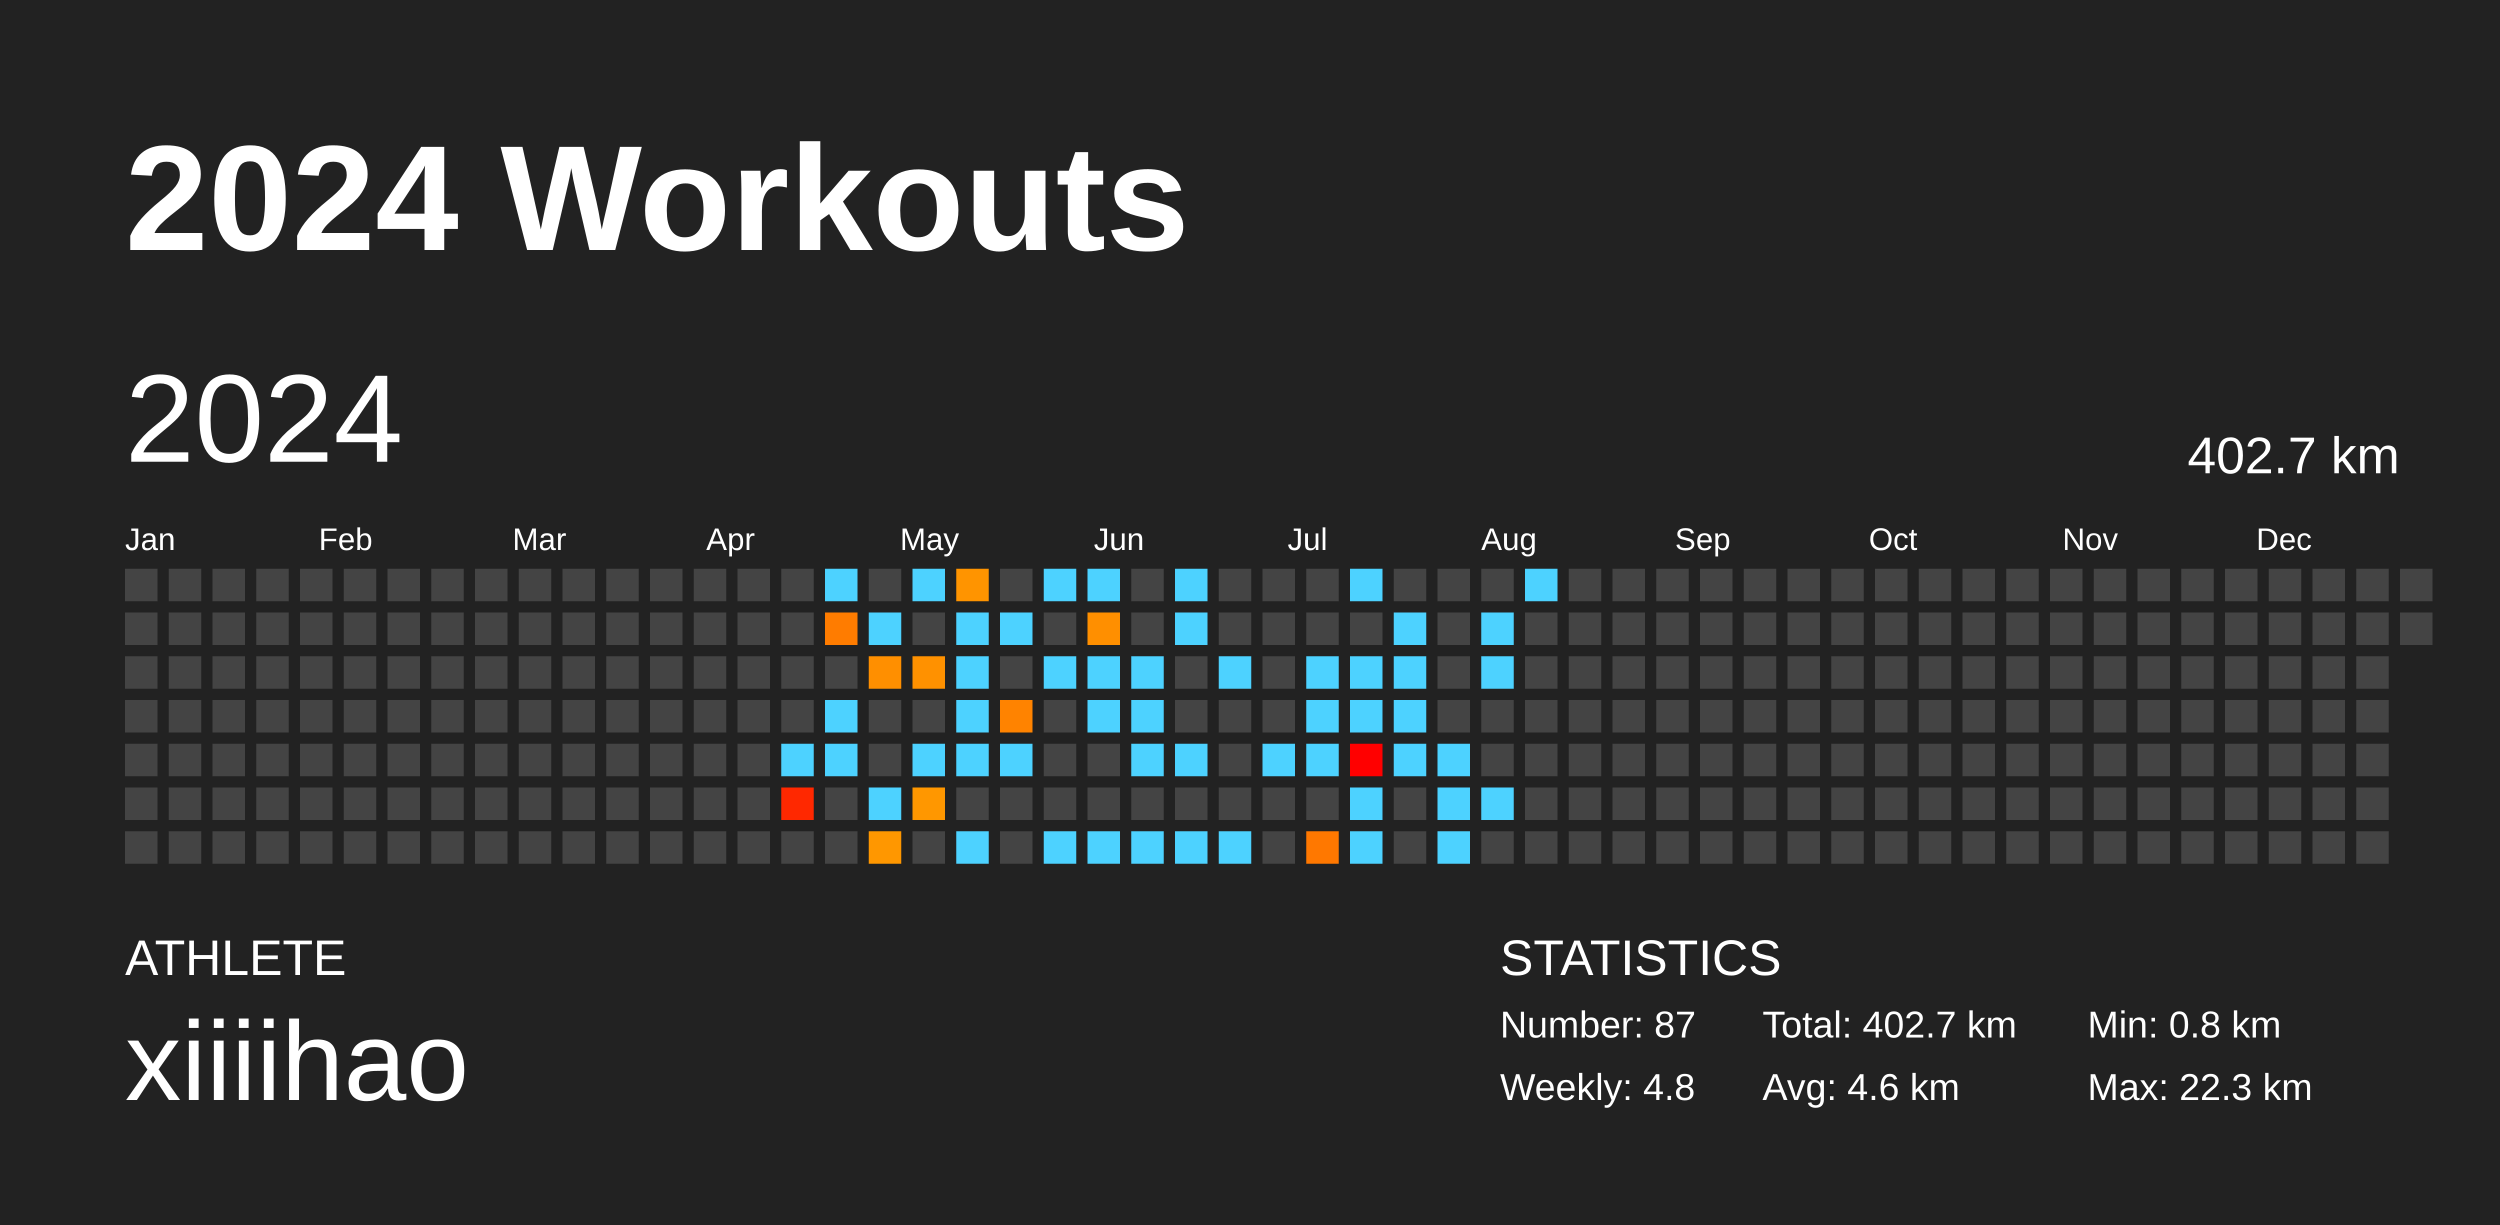
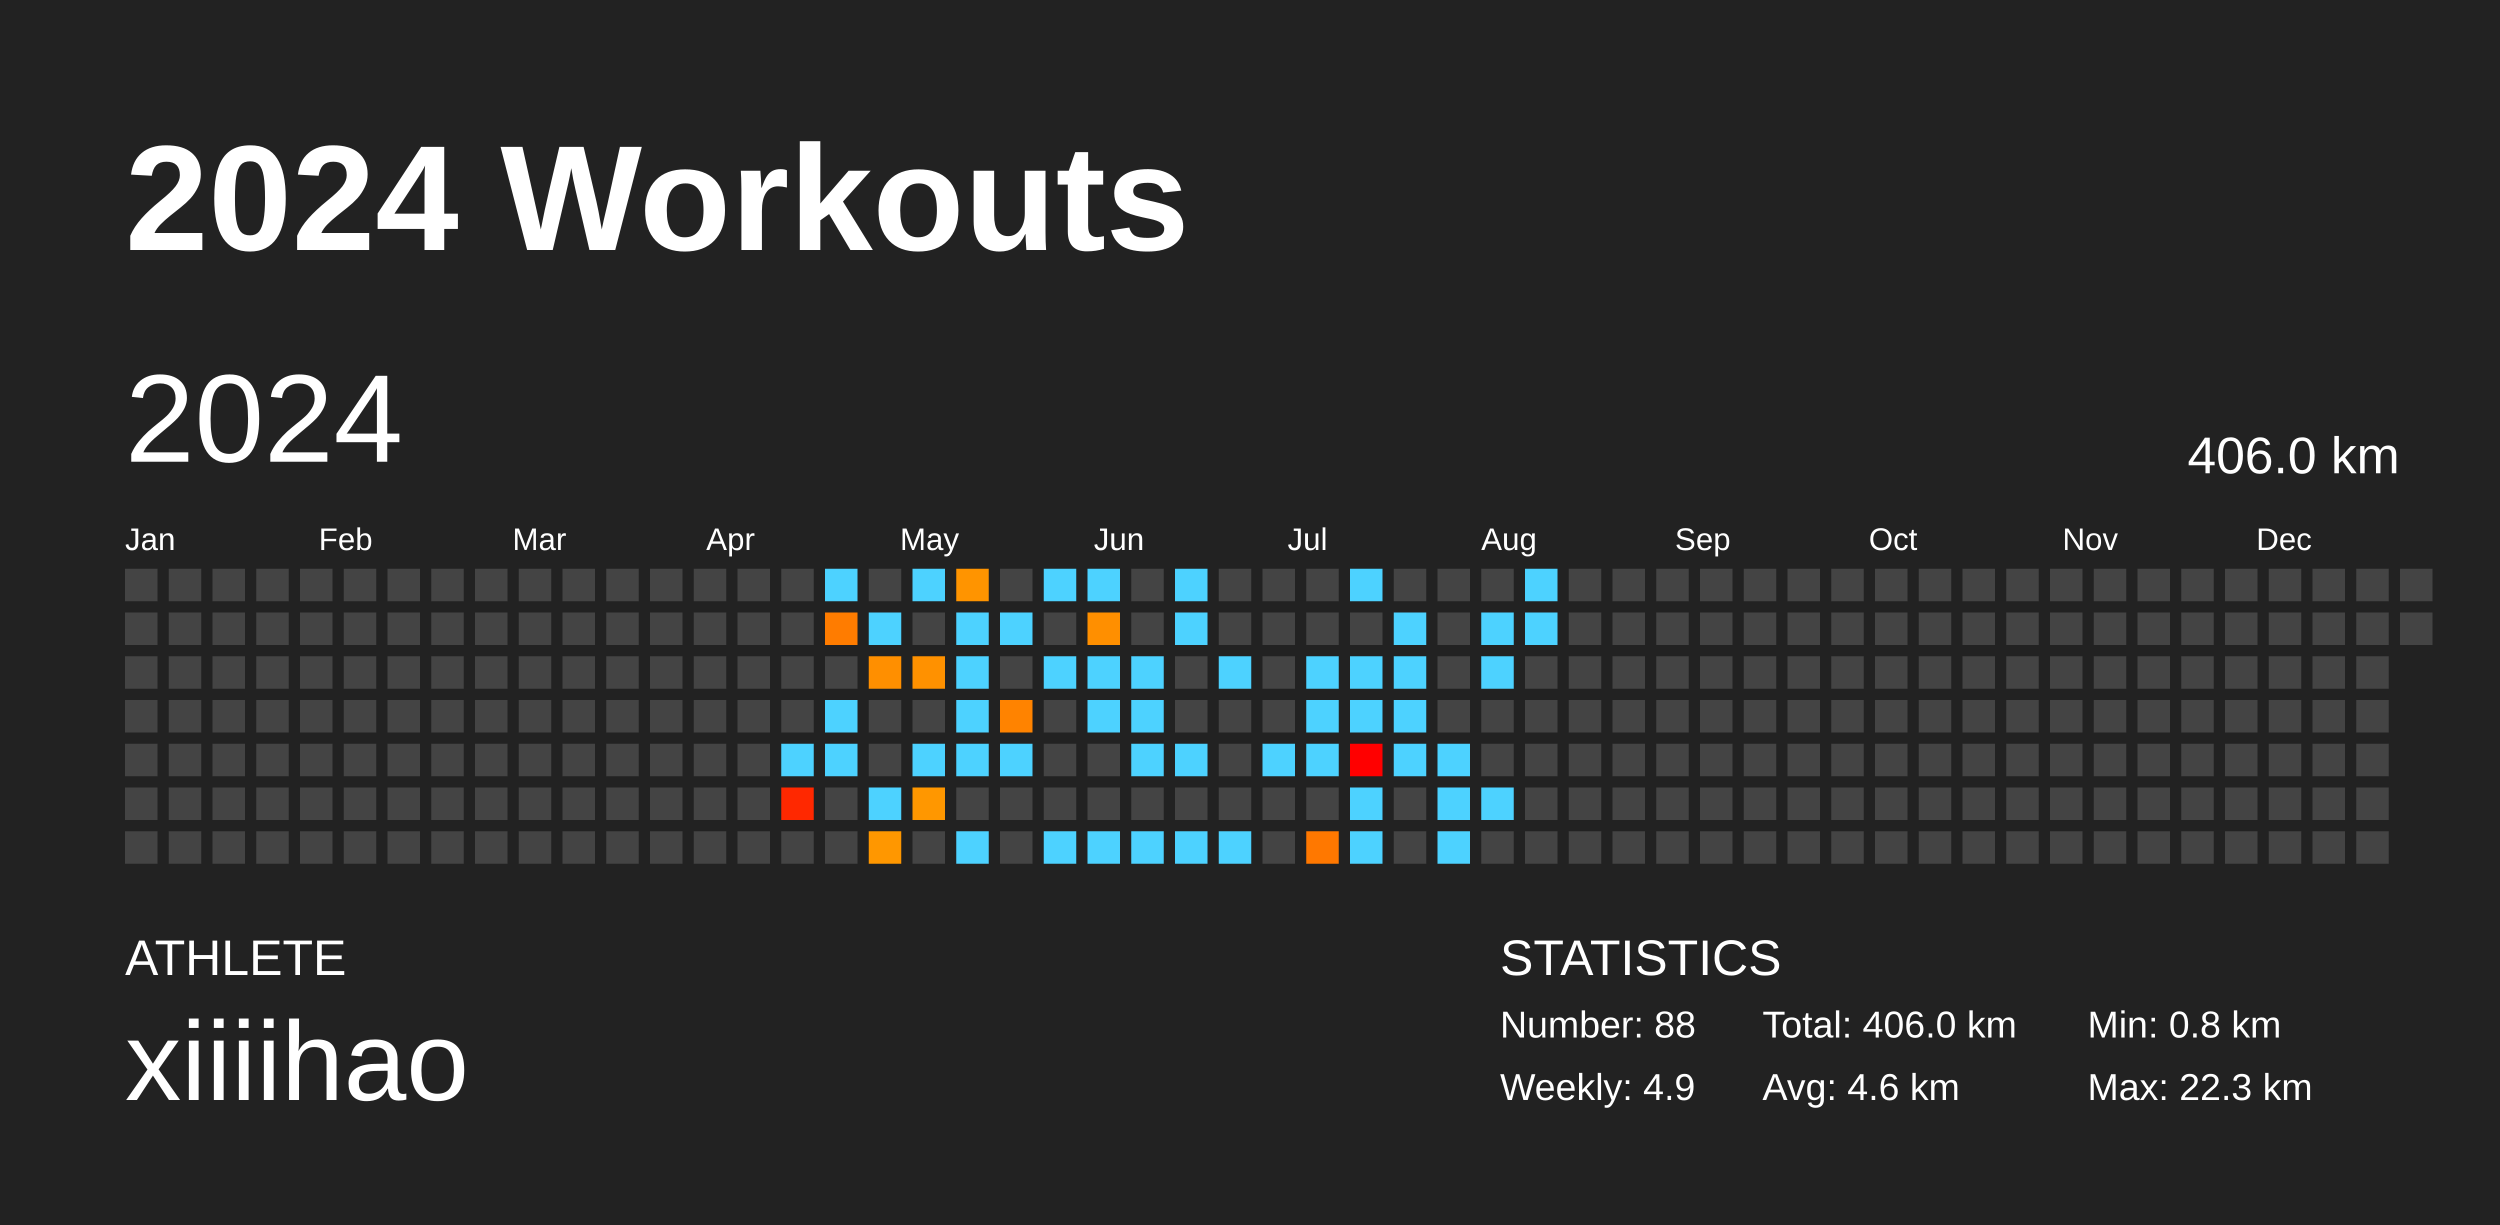
<svg xmlns="http://www.w3.org/2000/svg" baseProfile="full" height="98mm" version="1.1" viewBox="0,0,200,98" width="200mm">
  <defs />
  <rect fill="#222222" height="98" width="200" x="0" y="0" />
  <text fill="#FFFFFF" style="font-size:12px; font-family:Arial; font-weight:bold;" x="10" y="20">2024 Workouts</text>
  <text fill="#FFFFFF" style="font-size:4px; font-family:Arial" x="10" y="78">ATHLETE</text>
  <text fill="#FFFFFF" style="font-size:9px; font-family:Arial" x="10" y="88">xiiiihao</text>
  <text fill="#FFFFFF" style="font-size:4px; font-family:Arial" x="120" y="78">STATISTICS</text>
-   <text fill="#FFFFFF" style="font-size:3px; font-family:Arial" x="120" y="83">Number: 87</text>
-   <text fill="#FFFFFF" style="font-size:3px; font-family:Arial" x="120" y="88">Weekly: 4.8</text>
-   <text fill="#FFFFFF" style="font-size:3px; font-family:Arial" x="141" y="83">Total: 402.7 km</text>
+   <text fill="#FFFFFF" style="font-size:3px; font-family:Arial" x="120" y="83">Number: 88</text>
+   <text fill="#FFFFFF" style="font-size:3px; font-family:Arial" x="120" y="88">Weekly: 4.9</text>
+   <text fill="#FFFFFF" style="font-size:3px; font-family:Arial" x="141" y="83">Total: 406.0 km</text>
  <text fill="#FFFFFF" style="font-size:3px; font-family:Arial" x="141" y="88">Avg: 4.6 km</text>
  <text fill="#FFFFFF" style="font-size:3px; font-family:Arial" x="167" y="83">Min: 0.8 km</text>
  <text fill="#FFFFFF" style="font-size:3px; font-family:Arial" x="167" y="88">Max: 22.3 km</text>
  <text dominant-baseline="hanging" fill="#FFFFFF" style="font-size:10.0px; font-family:Arial;" x="10" y="30">2024</text>
-   <text dominant-baseline="hanging" fill="#FFFFFF" style="font-size:4.125px; font-family:Arial;" x="175" y="35">402.7 km</text>
+   <text dominant-baseline="hanging" fill="#FFFFFF" style="font-size:4.125px; font-family:Arial;" x="175" y="35">406.0 km</text>
  <text fill="#FFFFFF" style="font-size:2.5px; font-family:Arial" x="10.0" y="44">Jan</text>
  <text fill="#FFFFFF" style="font-size:2.5px; font-family:Arial" x="25.5" y="44">Feb</text>
  <text fill="#FFFFFF" style="font-size:2.5px; font-family:Arial" x="41.0" y="44">Mar</text>
  <text fill="#FFFFFF" style="font-size:2.5px; font-family:Arial" x="56.5" y="44">Apr</text>
  <text fill="#FFFFFF" style="font-size:2.5px; font-family:Arial" x="72.0" y="44">May</text>
  <text fill="#FFFFFF" style="font-size:2.5px; font-family:Arial" x="87.5" y="44">Jun</text>
  <text fill="#FFFFFF" style="font-size:2.5px; font-family:Arial" x="103.0" y="44">Jul</text>
  <text fill="#FFFFFF" style="font-size:2.5px; font-family:Arial" x="118.5" y="44">Aug</text>
  <text fill="#FFFFFF" style="font-size:2.5px; font-family:Arial" x="134.0" y="44">Sep</text>
  <text fill="#FFFFFF" style="font-size:2.5px; font-family:Arial" x="149.5" y="44">Oct</text>
  <text fill="#FFFFFF" style="font-size:2.5px; font-family:Arial" x="165.0" y="44">Nov</text>
  <text fill="#FFFFFF" style="font-size:2.5px; font-family:Arial" x="180.5" y="44">Dec</text>
  <rect fill="#444444" height="2.6" width="2.6" x="10.0" y="45.5" />
  <rect fill="#444444" height="2.6" width="2.6" x="10.0" y="49.0" />
  <rect fill="#444444" height="2.6" width="2.6" x="10.0" y="52.5" />
  <rect fill="#444444" height="2.6" width="2.6" x="10.0" y="56.0" />
  <rect fill="#444444" height="2.6" width="2.6" x="10.0" y="59.5" />
  <rect fill="#444444" height="2.6" width="2.6" x="10.0" y="63.0" />
  <rect fill="#444444" height="2.6" width="2.6" x="10.0" y="66.5" />
  <rect fill="#444444" height="2.6" width="2.6" x="13.5" y="45.5" />
  <rect fill="#444444" height="2.6" width="2.6" x="13.5" y="49.0" />
  <rect fill="#444444" height="2.6" width="2.6" x="13.5" y="52.5" />
  <rect fill="#444444" height="2.6" width="2.6" x="13.5" y="56.0" />
  <rect fill="#444444" height="2.6" width="2.6" x="13.5" y="59.5" />
  <rect fill="#444444" height="2.6" width="2.6" x="13.5" y="63.0" />
  <rect fill="#444444" height="2.6" width="2.6" x="13.5" y="66.5" />
  <rect fill="#444444" height="2.6" width="2.6" x="17.0" y="45.5" />
  <rect fill="#444444" height="2.6" width="2.6" x="17.0" y="49.0" />
  <rect fill="#444444" height="2.6" width="2.6" x="17.0" y="52.5" />
  <rect fill="#444444" height="2.6" width="2.6" x="17.0" y="56.0" />
  <rect fill="#444444" height="2.6" width="2.6" x="17.0" y="59.5" />
  <rect fill="#444444" height="2.6" width="2.6" x="17.0" y="63.0" />
  <rect fill="#444444" height="2.6" width="2.6" x="17.0" y="66.5" />
  <rect fill="#444444" height="2.6" width="2.6" x="20.5" y="45.5" />
  <rect fill="#444444" height="2.6" width="2.6" x="20.5" y="49.0" />
  <rect fill="#444444" height="2.6" width="2.6" x="20.5" y="52.5" />
  <rect fill="#444444" height="2.6" width="2.6" x="20.5" y="56.0" />
  <rect fill="#444444" height="2.6" width="2.6" x="20.5" y="59.5" />
  <rect fill="#444444" height="2.6" width="2.6" x="20.5" y="63.0" />
  <rect fill="#444444" height="2.6" width="2.6" x="20.5" y="66.5" />
  <rect fill="#444444" height="2.6" width="2.6" x="24.0" y="45.5" />
  <rect fill="#444444" height="2.6" width="2.6" x="24.0" y="49.0" />
  <rect fill="#444444" height="2.6" width="2.6" x="24.0" y="52.5" />
  <rect fill="#444444" height="2.6" width="2.6" x="24.0" y="56.0" />
  <rect fill="#444444" height="2.6" width="2.6" x="24.0" y="59.5" />
  <rect fill="#444444" height="2.6" width="2.6" x="24.0" y="63.0" />
  <rect fill="#444444" height="2.6" width="2.6" x="24.0" y="66.5" />
  <rect fill="#444444" height="2.6" width="2.6" x="27.5" y="45.5" />
  <rect fill="#444444" height="2.6" width="2.6" x="27.5" y="49.0" />
  <rect fill="#444444" height="2.6" width="2.6" x="27.5" y="52.5" />
  <rect fill="#444444" height="2.6" width="2.6" x="27.5" y="56.0" />
  <rect fill="#444444" height="2.6" width="2.6" x="27.5" y="59.5" />
  <rect fill="#444444" height="2.6" width="2.6" x="27.5" y="63.0" />
  <rect fill="#444444" height="2.6" width="2.6" x="27.5" y="66.5" />
  <rect fill="#444444" height="2.6" width="2.6" x="31.0" y="45.5" />
  <rect fill="#444444" height="2.6" width="2.6" x="31.0" y="49.0" />
  <rect fill="#444444" height="2.6" width="2.6" x="31.0" y="52.5" />
  <rect fill="#444444" height="2.6" width="2.6" x="31.0" y="56.0" />
  <rect fill="#444444" height="2.6" width="2.6" x="31.0" y="59.5" />
  <rect fill="#444444" height="2.6" width="2.6" x="31.0" y="63.0" />
  <rect fill="#444444" height="2.6" width="2.6" x="31.0" y="66.5" />
  <rect fill="#444444" height="2.6" width="2.6" x="34.5" y="45.5" />
  <rect fill="#444444" height="2.6" width="2.6" x="34.5" y="49.0" />
  <rect fill="#444444" height="2.6" width="2.6" x="34.5" y="52.5" />
  <rect fill="#444444" height="2.6" width="2.6" x="34.5" y="56.0" />
  <rect fill="#444444" height="2.6" width="2.6" x="34.5" y="59.5" />
  <rect fill="#444444" height="2.6" width="2.6" x="34.5" y="63.0" />
  <rect fill="#444444" height="2.6" width="2.6" x="34.5" y="66.5" />
  <rect fill="#444444" height="2.6" width="2.6" x="38.0" y="45.5" />
  <rect fill="#444444" height="2.6" width="2.6" x="38.0" y="49.0" />
  <rect fill="#444444" height="2.6" width="2.6" x="38.0" y="52.5" />
  <rect fill="#444444" height="2.6" width="2.6" x="38.0" y="56.0" />
  <rect fill="#444444" height="2.6" width="2.6" x="38.0" y="59.5" />
  <rect fill="#444444" height="2.6" width="2.6" x="38.0" y="63.0" />
  <rect fill="#444444" height="2.6" width="2.6" x="38.0" y="66.5" />
  <rect fill="#444444" height="2.6" width="2.6" x="41.5" y="45.5" />
  <rect fill="#444444" height="2.6" width="2.6" x="41.5" y="49.0" />
  <rect fill="#444444" height="2.6" width="2.6" x="41.5" y="52.5" />
  <rect fill="#444444" height="2.6" width="2.6" x="41.5" y="56.0" />
  <rect fill="#444444" height="2.6" width="2.6" x="41.5" y="59.5" />
  <rect fill="#444444" height="2.6" width="2.6" x="41.5" y="63.0" />
  <rect fill="#444444" height="2.6" width="2.6" x="41.5" y="66.5" />
  <rect fill="#444444" height="2.6" width="2.6" x="45.0" y="45.5" />
  <rect fill="#444444" height="2.6" width="2.6" x="45.0" y="49.0" />
  <rect fill="#444444" height="2.6" width="2.6" x="45.0" y="52.5" />
  <rect fill="#444444" height="2.6" width="2.6" x="45.0" y="56.0" />
  <rect fill="#444444" height="2.6" width="2.6" x="45.0" y="59.5" />
  <rect fill="#444444" height="2.6" width="2.6" x="45.0" y="63.0" />
  <rect fill="#444444" height="2.6" width="2.6" x="45.0" y="66.5" />
  <rect fill="#444444" height="2.6" width="2.6" x="48.5" y="45.5" />
  <rect fill="#444444" height="2.6" width="2.6" x="48.5" y="49.0" />
  <rect fill="#444444" height="2.6" width="2.6" x="48.5" y="52.5" />
  <rect fill="#444444" height="2.6" width="2.6" x="48.5" y="56.0" />
  <rect fill="#444444" height="2.6" width="2.6" x="48.5" y="59.5" />
  <rect fill="#444444" height="2.6" width="2.6" x="48.5" y="63.0" />
  <rect fill="#444444" height="2.6" width="2.6" x="48.5" y="66.5" />
  <rect fill="#444444" height="2.6" width="2.6" x="52.0" y="45.5" />
  <rect fill="#444444" height="2.6" width="2.6" x="52.0" y="49.0" />
  <rect fill="#444444" height="2.6" width="2.6" x="52.0" y="52.5" />
  <rect fill="#444444" height="2.6" width="2.6" x="52.0" y="56.0" />
  <rect fill="#444444" height="2.6" width="2.6" x="52.0" y="59.5" />
  <rect fill="#444444" height="2.6" width="2.6" x="52.0" y="63.0" />
  <rect fill="#444444" height="2.6" width="2.6" x="52.0" y="66.5" />
  <rect fill="#444444" height="2.6" width="2.6" x="55.5" y="45.5" />
  <rect fill="#444444" height="2.6" width="2.6" x="55.5" y="49.0" />
  <rect fill="#444444" height="2.6" width="2.6" x="55.5" y="52.5" />
  <rect fill="#444444" height="2.6" width="2.6" x="55.5" y="56.0" />
  <rect fill="#444444" height="2.6" width="2.6" x="55.5" y="59.5" />
  <rect fill="#444444" height="2.6" width="2.6" x="55.5" y="63.0" />
  <rect fill="#444444" height="2.6" width="2.6" x="55.5" y="66.5" />
  <rect fill="#444444" height="2.6" width="2.6" x="59.0" y="45.5" />
  <rect fill="#444444" height="2.6" width="2.6" x="59.0" y="49.0" />
  <rect fill="#444444" height="2.6" width="2.6" x="59.0" y="52.5" />
  <rect fill="#444444" height="2.6" width="2.6" x="59.0" y="56.0" />
  <rect fill="#444444" height="2.6" width="2.6" x="59.0" y="59.5" />
  <rect fill="#444444" height="2.6" width="2.6" x="59.0" y="63.0" />
  <rect fill="#444444" height="2.6" width="2.6" x="59.0" y="66.5" />
  <rect fill="#444444" height="2.6" width="2.6" x="62.5" y="45.5" />
  <rect fill="#444444" height="2.6" width="2.6" x="62.5" y="49.0" />
  <rect fill="#444444" height="2.6" width="2.6" x="62.5" y="52.5" />
  <rect fill="#444444" height="2.6" width="2.6" x="62.5" y="56.0" />
  <rect fill="#4dd2ff" height="2.6" width="2.6" x="62.5" y="59.5" />
  <rect fill="#ff2800" height="2.6" width="2.6" x="62.5" y="63.0" />
  <rect fill="#444444" height="2.6" width="2.6" x="62.5" y="66.5" />
  <rect fill="#4dd2ff" height="2.6" width="2.6" x="66.0" y="45.5" />
  <rect fill="#ff7c00" height="2.6" width="2.6" x="66.0" y="49.0" />
  <rect fill="#444444" height="2.6" width="2.6" x="66.0" y="52.5" />
  <rect fill="#4dd2ff" height="2.6" width="2.6" x="66.0" y="56.0" />
  <rect fill="#4dd2ff" height="2.6" width="2.6" x="66.0" y="59.5" />
  <rect fill="#444444" height="2.6" width="2.6" x="66.0" y="63.0" />
  <rect fill="#444444" height="2.6" width="2.6" x="66.0" y="66.5" />
  <rect fill="#444444" height="2.6" width="2.6" x="69.5" y="45.5" />
  <rect fill="#4dd2ff" height="2.6" width="2.6" x="69.5" y="49.0" />
  <rect fill="#ff8f00" height="2.6" width="2.6" x="69.5" y="52.5" />
  <rect fill="#444444" height="2.6" width="2.6" x="69.5" y="56.0" />
  <rect fill="#444444" height="2.6" width="2.6" x="69.5" y="59.5" />
  <rect fill="#4dd2ff" height="2.6" width="2.6" x="69.5" y="63.0" />
  <rect fill="#ff9700" height="2.6" width="2.6" x="69.5" y="66.5" />
  <rect fill="#4dd2ff" height="2.6" width="2.6" x="73.0" y="45.5" />
  <rect fill="#444444" height="2.6" width="2.6" x="73.0" y="49.0" />
  <rect fill="#ff9100" height="2.6" width="2.6" x="73.0" y="52.5" />
  <rect fill="#444444" height="2.6" width="2.6" x="73.0" y="56.0" />
  <rect fill="#4dd2ff" height="2.6" width="2.6" x="73.0" y="59.5" />
  <rect fill="#ff9700" height="2.6" width="2.6" x="73.0" y="63.0" />
  <rect fill="#444444" height="2.6" width="2.6" x="73.0" y="66.5" />
  <rect fill="#ff9400" height="2.6" width="2.6" x="76.5" y="45.5" />
  <rect fill="#4dd2ff" height="2.6" width="2.6" x="76.5" y="49.0" />
  <rect fill="#4dd2ff" height="2.6" width="2.6" x="76.5" y="52.5" />
  <rect fill="#4dd2ff" height="2.6" width="2.6" x="76.5" y="56.0" />
  <rect fill="#4dd2ff" height="2.6" width="2.6" x="76.5" y="59.5" />
  <rect fill="#444444" height="2.6" width="2.6" x="76.5" y="63.0" />
  <rect fill="#4dd2ff" height="2.6" width="2.6" x="76.5" y="66.5" />
  <rect fill="#444444" height="2.6" width="2.6" x="80.0" y="45.5" />
  <rect fill="#4dd2ff" height="2.6" width="2.6" x="80.0" y="49.0" />
  <rect fill="#444444" height="2.6" width="2.6" x="80.0" y="52.5" />
  <rect fill="#ff8300" height="2.6" width="2.6" x="80.0" y="56.0" />
  <rect fill="#4dd2ff" height="2.6" width="2.6" x="80.0" y="59.5" />
  <rect fill="#444444" height="2.6" width="2.6" x="80.0" y="63.0" />
  <rect fill="#444444" height="2.6" width="2.6" x="80.0" y="66.5" />
  <rect fill="#4dd2ff" height="2.6" width="2.6" x="83.5" y="45.5" />
  <rect fill="#444444" height="2.6" width="2.6" x="83.5" y="49.0" />
  <rect fill="#4dd2ff" height="2.6" width="2.6" x="83.5" y="52.5" />
  <rect fill="#444444" height="2.6" width="2.6" x="83.5" y="56.0" />
  <rect fill="#444444" height="2.6" width="2.6" x="83.5" y="59.5" />
  <rect fill="#444444" height="2.6" width="2.6" x="83.5" y="63.0" />
  <rect fill="#4dd2ff" height="2.6" width="2.6" x="83.5" y="66.5" />
  <rect fill="#4dd2ff" height="2.6" width="2.6" x="87.0" y="45.5" />
  <rect fill="#ff8f00" height="2.6" width="2.6" x="87.0" y="49.0" />
  <rect fill="#4dd2ff" height="2.6" width="2.6" x="87.0" y="52.5" />
  <rect fill="#4dd2ff" height="2.6" width="2.6" x="87.0" y="56.0" />
  <rect fill="#444444" height="2.6" width="2.6" x="87.0" y="59.5" />
  <rect fill="#444444" height="2.6" width="2.6" x="87.0" y="63.0" />
  <rect fill="#4dd2ff" height="2.6" width="2.6" x="87.0" y="66.5" />
  <rect fill="#444444" height="2.6" width="2.6" x="90.5" y="45.5" />
  <rect fill="#444444" height="2.6" width="2.6" x="90.5" y="49.0" />
  <rect fill="#4dd2ff" height="2.6" width="2.6" x="90.5" y="52.5" />
  <rect fill="#4dd2ff" height="2.6" width="2.6" x="90.5" y="56.0" />
  <rect fill="#4dd2ff" height="2.6" width="2.6" x="90.5" y="59.5" />
  <rect fill="#444444" height="2.6" width="2.6" x="90.5" y="63.0" />
  <rect fill="#4dd2ff" height="2.6" width="2.6" x="90.5" y="66.5" />
  <rect fill="#4dd2ff" height="2.6" width="2.6" x="94.0" y="45.5" />
  <rect fill="#4dd2ff" height="2.6" width="2.6" x="94.0" y="49.0" />
  <rect fill="#444444" height="2.6" width="2.6" x="94.0" y="52.5" />
  <rect fill="#444444" height="2.6" width="2.6" x="94.0" y="56.0" />
  <rect fill="#4dd2ff" height="2.6" width="2.6" x="94.0" y="59.5" />
  <rect fill="#444444" height="2.6" width="2.6" x="94.0" y="63.0" />
  <rect fill="#4dd2ff" height="2.6" width="2.6" x="94.0" y="66.5" />
  <rect fill="#444444" height="2.6" width="2.6" x="97.5" y="45.5" />
  <rect fill="#444444" height="2.6" width="2.6" x="97.5" y="49.0" />
  <rect fill="#4dd2ff" height="2.6" width="2.6" x="97.5" y="52.5" />
  <rect fill="#444444" height="2.6" width="2.6" x="97.5" y="56.0" />
  <rect fill="#444444" height="2.6" width="2.6" x="97.5" y="59.5" />
  <rect fill="#444444" height="2.6" width="2.6" x="97.5" y="63.0" />
  <rect fill="#4dd2ff" height="2.6" width="2.6" x="97.5" y="66.5" />
  <rect fill="#444444" height="2.6" width="2.6" x="101.0" y="45.5" />
  <rect fill="#444444" height="2.6" width="2.6" x="101.0" y="49.0" />
  <rect fill="#444444" height="2.6" width="2.6" x="101.0" y="52.5" />
  <rect fill="#444444" height="2.6" width="2.6" x="101.0" y="56.0" />
  <rect fill="#4dd2ff" height="2.6" width="2.6" x="101.0" y="59.5" />
  <rect fill="#444444" height="2.6" width="2.6" x="101.0" y="63.0" />
  <rect fill="#444444" height="2.6" width="2.6" x="101.0" y="66.5" />
  <rect fill="#444444" height="2.6" width="2.6" x="104.5" y="45.5" />
  <rect fill="#444444" height="2.6" width="2.6" x="104.5" y="49.0" />
  <rect fill="#4dd2ff" height="2.6" width="2.6" x="104.5" y="52.5" />
  <rect fill="#4dd2ff" height="2.6" width="2.6" x="104.5" y="56.0" />
  <rect fill="#4dd2ff" height="2.6" width="2.6" x="104.5" y="59.5" />
  <rect fill="#444444" height="2.6" width="2.6" x="104.5" y="63.0" />
  <rect fill="#ff7800" height="2.6" width="2.6" x="104.5" y="66.5" />
  <rect fill="#4dd2ff" height="2.6" width="2.6" x="108.0" y="45.5" />
  <rect fill="#444444" height="2.6" width="2.6" x="108.0" y="49.0" />
  <rect fill="#4dd2ff" height="2.6" width="2.6" x="108.0" y="52.5" />
  <rect fill="#4dd2ff" height="2.6" width="2.6" x="108.0" y="56.0" />
  <rect fill="red" height="2.6" width="2.6" x="108.0" y="59.5" />
  <rect fill="#4dd2ff" height="2.6" width="2.6" x="108.0" y="63.0" />
  <rect fill="#4dd2ff" height="2.6" width="2.6" x="108.0" y="66.5" />
  <rect fill="#444444" height="2.6" width="2.6" x="111.5" y="45.5" />
  <rect fill="#4dd2ff" height="2.6" width="2.6" x="111.5" y="49.0" />
  <rect fill="#4dd2ff" height="2.6" width="2.6" x="111.5" y="52.5" />
  <rect fill="#4dd2ff" height="2.6" width="2.6" x="111.5" y="56.0" />
  <rect fill="#4dd2ff" height="2.6" width="2.6" x="111.5" y="59.5" />
  <rect fill="#444444" height="2.6" width="2.6" x="111.5" y="63.0" />
  <rect fill="#444444" height="2.6" width="2.6" x="111.5" y="66.5" />
  <rect fill="#444444" height="2.6" width="2.6" x="115.0" y="45.5" />
  <rect fill="#444444" height="2.6" width="2.6" x="115.0" y="49.0" />
  <rect fill="#444444" height="2.6" width="2.6" x="115.0" y="52.5" />
  <rect fill="#444444" height="2.6" width="2.6" x="115.0" y="56.0" />
  <rect fill="#4dd2ff" height="2.6" width="2.6" x="115.0" y="59.5" />
  <rect fill="#4dd2ff" height="2.6" width="2.6" x="115.0" y="63.0" />
  <rect fill="#4dd2ff" height="2.6" width="2.6" x="115.0" y="66.5" />
  <rect fill="#444444" height="2.6" width="2.6" x="118.5" y="45.5" />
  <rect fill="#4dd2ff" height="2.6" width="2.6" x="118.5" y="49.0" />
  <rect fill="#4dd2ff" height="2.6" width="2.6" x="118.5" y="52.5" />
  <rect fill="#444444" height="2.6" width="2.6" x="118.5" y="56.0" />
  <rect fill="#444444" height="2.6" width="2.6" x="118.5" y="59.5" />
  <rect fill="#4dd2ff" height="2.6" width="2.6" x="118.5" y="63.0" />
  <rect fill="#444444" height="2.6" width="2.6" x="118.5" y="66.5" />
  <rect fill="#4dd2ff" height="2.6" width="2.6" x="122.0" y="45.5" />
-   <rect fill="#444444" height="2.6" width="2.6" x="122.0" y="49.0" />
+   <rect fill="#4dd2ff" height="2.6" width="2.6" x="122.0" y="49.0" />
  <rect fill="#444444" height="2.6" width="2.6" x="122.0" y="52.5" />
  <rect fill="#444444" height="2.6" width="2.6" x="122.0" y="56.0" />
  <rect fill="#444444" height="2.6" width="2.6" x="122.0" y="59.5" />
  <rect fill="#444444" height="2.6" width="2.6" x="122.0" y="63.0" />
  <rect fill="#444444" height="2.6" width="2.6" x="122.0" y="66.5" />
  <rect fill="#444444" height="2.6" width="2.6" x="125.5" y="45.5" />
  <rect fill="#444444" height="2.6" width="2.6" x="125.5" y="49.0" />
  <rect fill="#444444" height="2.6" width="2.6" x="125.5" y="52.5" />
  <rect fill="#444444" height="2.6" width="2.6" x="125.5" y="56.0" />
  <rect fill="#444444" height="2.6" width="2.6" x="125.5" y="59.5" />
  <rect fill="#444444" height="2.6" width="2.6" x="125.5" y="63.0" />
  <rect fill="#444444" height="2.6" width="2.6" x="125.5" y="66.5" />
  <rect fill="#444444" height="2.6" width="2.6" x="129.0" y="45.5" />
  <rect fill="#444444" height="2.6" width="2.6" x="129.0" y="49.0" />
  <rect fill="#444444" height="2.6" width="2.6" x="129.0" y="52.5" />
  <rect fill="#444444" height="2.6" width="2.6" x="129.0" y="56.0" />
  <rect fill="#444444" height="2.6" width="2.6" x="129.0" y="59.5" />
  <rect fill="#444444" height="2.6" width="2.6" x="129.0" y="63.0" />
  <rect fill="#444444" height="2.6" width="2.6" x="129.0" y="66.5" />
  <rect fill="#444444" height="2.6" width="2.6" x="132.5" y="45.5" />
  <rect fill="#444444" height="2.6" width="2.6" x="132.5" y="49.0" />
  <rect fill="#444444" height="2.6" width="2.6" x="132.5" y="52.5" />
  <rect fill="#444444" height="2.6" width="2.6" x="132.5" y="56.0" />
  <rect fill="#444444" height="2.6" width="2.6" x="132.5" y="59.5" />
  <rect fill="#444444" height="2.6" width="2.6" x="132.5" y="63.0" />
  <rect fill="#444444" height="2.6" width="2.6" x="132.5" y="66.5" />
  <rect fill="#444444" height="2.6" width="2.6" x="136.0" y="45.5" />
  <rect fill="#444444" height="2.6" width="2.6" x="136.0" y="49.0" />
  <rect fill="#444444" height="2.6" width="2.6" x="136.0" y="52.5" />
  <rect fill="#444444" height="2.6" width="2.6" x="136.0" y="56.0" />
  <rect fill="#444444" height="2.6" width="2.6" x="136.0" y="59.5" />
  <rect fill="#444444" height="2.6" width="2.6" x="136.0" y="63.0" />
  <rect fill="#444444" height="2.6" width="2.6" x="136.0" y="66.5" />
  <rect fill="#444444" height="2.6" width="2.6" x="139.5" y="45.5" />
  <rect fill="#444444" height="2.6" width="2.6" x="139.5" y="49.0" />
  <rect fill="#444444" height="2.6" width="2.6" x="139.5" y="52.5" />
  <rect fill="#444444" height="2.6" width="2.6" x="139.5" y="56.0" />
  <rect fill="#444444" height="2.6" width="2.6" x="139.5" y="59.5" />
  <rect fill="#444444" height="2.6" width="2.6" x="139.5" y="63.0" />
  <rect fill="#444444" height="2.6" width="2.6" x="139.5" y="66.5" />
  <rect fill="#444444" height="2.6" width="2.6" x="143.0" y="45.5" />
  <rect fill="#444444" height="2.6" width="2.6" x="143.0" y="49.0" />
  <rect fill="#444444" height="2.6" width="2.6" x="143.0" y="52.5" />
  <rect fill="#444444" height="2.6" width="2.6" x="143.0" y="56.0" />
  <rect fill="#444444" height="2.6" width="2.6" x="143.0" y="59.5" />
  <rect fill="#444444" height="2.6" width="2.6" x="143.0" y="63.0" />
  <rect fill="#444444" height="2.6" width="2.6" x="143.0" y="66.5" />
  <rect fill="#444444" height="2.6" width="2.6" x="146.5" y="45.5" />
  <rect fill="#444444" height="2.6" width="2.6" x="146.5" y="49.0" />
  <rect fill="#444444" height="2.6" width="2.6" x="146.5" y="52.5" />
  <rect fill="#444444" height="2.6" width="2.6" x="146.5" y="56.0" />
  <rect fill="#444444" height="2.6" width="2.6" x="146.5" y="59.5" />
  <rect fill="#444444" height="2.6" width="2.6" x="146.5" y="63.0" />
  <rect fill="#444444" height="2.6" width="2.6" x="146.5" y="66.5" />
  <rect fill="#444444" height="2.6" width="2.6" x="150.0" y="45.5" />
  <rect fill="#444444" height="2.6" width="2.6" x="150.0" y="49.0" />
  <rect fill="#444444" height="2.6" width="2.6" x="150.0" y="52.5" />
  <rect fill="#444444" height="2.6" width="2.6" x="150.0" y="56.0" />
  <rect fill="#444444" height="2.6" width="2.6" x="150.0" y="59.5" />
  <rect fill="#444444" height="2.6" width="2.6" x="150.0" y="63.0" />
  <rect fill="#444444" height="2.6" width="2.6" x="150.0" y="66.5" />
  <rect fill="#444444" height="2.6" width="2.6" x="153.5" y="45.5" />
  <rect fill="#444444" height="2.6" width="2.6" x="153.5" y="49.0" />
  <rect fill="#444444" height="2.6" width="2.6" x="153.5" y="52.5" />
  <rect fill="#444444" height="2.6" width="2.6" x="153.5" y="56.0" />
  <rect fill="#444444" height="2.6" width="2.6" x="153.5" y="59.5" />
  <rect fill="#444444" height="2.6" width="2.6" x="153.5" y="63.0" />
  <rect fill="#444444" height="2.6" width="2.6" x="153.5" y="66.5" />
  <rect fill="#444444" height="2.6" width="2.6" x="157.0" y="45.5" />
  <rect fill="#444444" height="2.6" width="2.6" x="157.0" y="49.0" />
  <rect fill="#444444" height="2.6" width="2.6" x="157.0" y="52.5" />
  <rect fill="#444444" height="2.6" width="2.6" x="157.0" y="56.0" />
  <rect fill="#444444" height="2.6" width="2.6" x="157.0" y="59.5" />
  <rect fill="#444444" height="2.6" width="2.6" x="157.0" y="63.0" />
  <rect fill="#444444" height="2.6" width="2.6" x="157.0" y="66.5" />
  <rect fill="#444444" height="2.6" width="2.6" x="160.5" y="45.5" />
  <rect fill="#444444" height="2.6" width="2.6" x="160.5" y="49.0" />
  <rect fill="#444444" height="2.6" width="2.6" x="160.5" y="52.5" />
  <rect fill="#444444" height="2.6" width="2.6" x="160.5" y="56.0" />
  <rect fill="#444444" height="2.6" width="2.6" x="160.5" y="59.5" />
  <rect fill="#444444" height="2.6" width="2.6" x="160.5" y="63.0" />
  <rect fill="#444444" height="2.6" width="2.6" x="160.5" y="66.5" />
  <rect fill="#444444" height="2.6" width="2.6" x="164.0" y="45.5" />
  <rect fill="#444444" height="2.6" width="2.6" x="164.0" y="49.0" />
  <rect fill="#444444" height="2.6" width="2.6" x="164.0" y="52.5" />
  <rect fill="#444444" height="2.6" width="2.6" x="164.0" y="56.0" />
  <rect fill="#444444" height="2.6" width="2.6" x="164.0" y="59.5" />
  <rect fill="#444444" height="2.6" width="2.6" x="164.0" y="63.0" />
  <rect fill="#444444" height="2.6" width="2.6" x="164.0" y="66.5" />
  <rect fill="#444444" height="2.6" width="2.6" x="167.5" y="45.5" />
  <rect fill="#444444" height="2.6" width="2.6" x="167.5" y="49.0" />
  <rect fill="#444444" height="2.6" width="2.6" x="167.5" y="52.5" />
  <rect fill="#444444" height="2.6" width="2.6" x="167.5" y="56.0" />
  <rect fill="#444444" height="2.6" width="2.6" x="167.5" y="59.5" />
  <rect fill="#444444" height="2.6" width="2.6" x="167.5" y="63.0" />
  <rect fill="#444444" height="2.6" width="2.6" x="167.5" y="66.5" />
  <rect fill="#444444" height="2.6" width="2.6" x="171.0" y="45.5" />
  <rect fill="#444444" height="2.6" width="2.6" x="171.0" y="49.0" />
  <rect fill="#444444" height="2.6" width="2.6" x="171.0" y="52.5" />
  <rect fill="#444444" height="2.6" width="2.6" x="171.0" y="56.0" />
  <rect fill="#444444" height="2.6" width="2.6" x="171.0" y="59.5" />
  <rect fill="#444444" height="2.6" width="2.6" x="171.0" y="63.0" />
  <rect fill="#444444" height="2.6" width="2.6" x="171.0" y="66.5" />
  <rect fill="#444444" height="2.6" width="2.6" x="174.5" y="45.5" />
  <rect fill="#444444" height="2.6" width="2.6" x="174.5" y="49.0" />
  <rect fill="#444444" height="2.6" width="2.6" x="174.5" y="52.5" />
  <rect fill="#444444" height="2.6" width="2.6" x="174.5" y="56.0" />
  <rect fill="#444444" height="2.6" width="2.6" x="174.5" y="59.5" />
  <rect fill="#444444" height="2.6" width="2.6" x="174.5" y="63.0" />
  <rect fill="#444444" height="2.6" width="2.6" x="174.5" y="66.5" />
  <rect fill="#444444" height="2.6" width="2.6" x="178.0" y="45.5" />
  <rect fill="#444444" height="2.6" width="2.6" x="178.0" y="49.0" />
  <rect fill="#444444" height="2.6" width="2.6" x="178.0" y="52.5" />
  <rect fill="#444444" height="2.6" width="2.6" x="178.0" y="56.0" />
  <rect fill="#444444" height="2.6" width="2.6" x="178.0" y="59.5" />
  <rect fill="#444444" height="2.6" width="2.6" x="178.0" y="63.0" />
  <rect fill="#444444" height="2.6" width="2.6" x="178.0" y="66.5" />
  <rect fill="#444444" height="2.6" width="2.6" x="181.5" y="45.5" />
  <rect fill="#444444" height="2.6" width="2.6" x="181.5" y="49.0" />
  <rect fill="#444444" height="2.6" width="2.6" x="181.5" y="52.5" />
  <rect fill="#444444" height="2.6" width="2.6" x="181.5" y="56.0" />
  <rect fill="#444444" height="2.6" width="2.6" x="181.5" y="59.5" />
  <rect fill="#444444" height="2.6" width="2.6" x="181.5" y="63.0" />
  <rect fill="#444444" height="2.6" width="2.6" x="181.5" y="66.5" />
  <rect fill="#444444" height="2.6" width="2.6" x="185.0" y="45.5" />
  <rect fill="#444444" height="2.6" width="2.6" x="185.0" y="49.0" />
  <rect fill="#444444" height="2.6" width="2.6" x="185.0" y="52.5" />
  <rect fill="#444444" height="2.6" width="2.6" x="185.0" y="56.0" />
  <rect fill="#444444" height="2.6" width="2.6" x="185.0" y="59.5" />
  <rect fill="#444444" height="2.6" width="2.6" x="185.0" y="63.0" />
  <rect fill="#444444" height="2.6" width="2.6" x="185.0" y="66.5" />
  <rect fill="#444444" height="2.6" width="2.6" x="188.5" y="45.5" />
  <rect fill="#444444" height="2.6" width="2.6" x="188.5" y="49.0" />
  <rect fill="#444444" height="2.6" width="2.6" x="188.5" y="52.5" />
  <rect fill="#444444" height="2.6" width="2.6" x="188.5" y="56.0" />
  <rect fill="#444444" height="2.6" width="2.6" x="188.5" y="59.5" />
  <rect fill="#444444" height="2.6" width="2.6" x="188.5" y="63.0" />
  <rect fill="#444444" height="2.6" width="2.6" x="188.5" y="66.5" />
  <rect fill="#444444" height="2.6" width="2.6" x="192.0" y="45.5" />
  <rect fill="#444444" height="2.6" width="2.6" x="192.0" y="49.0" />
</svg>
